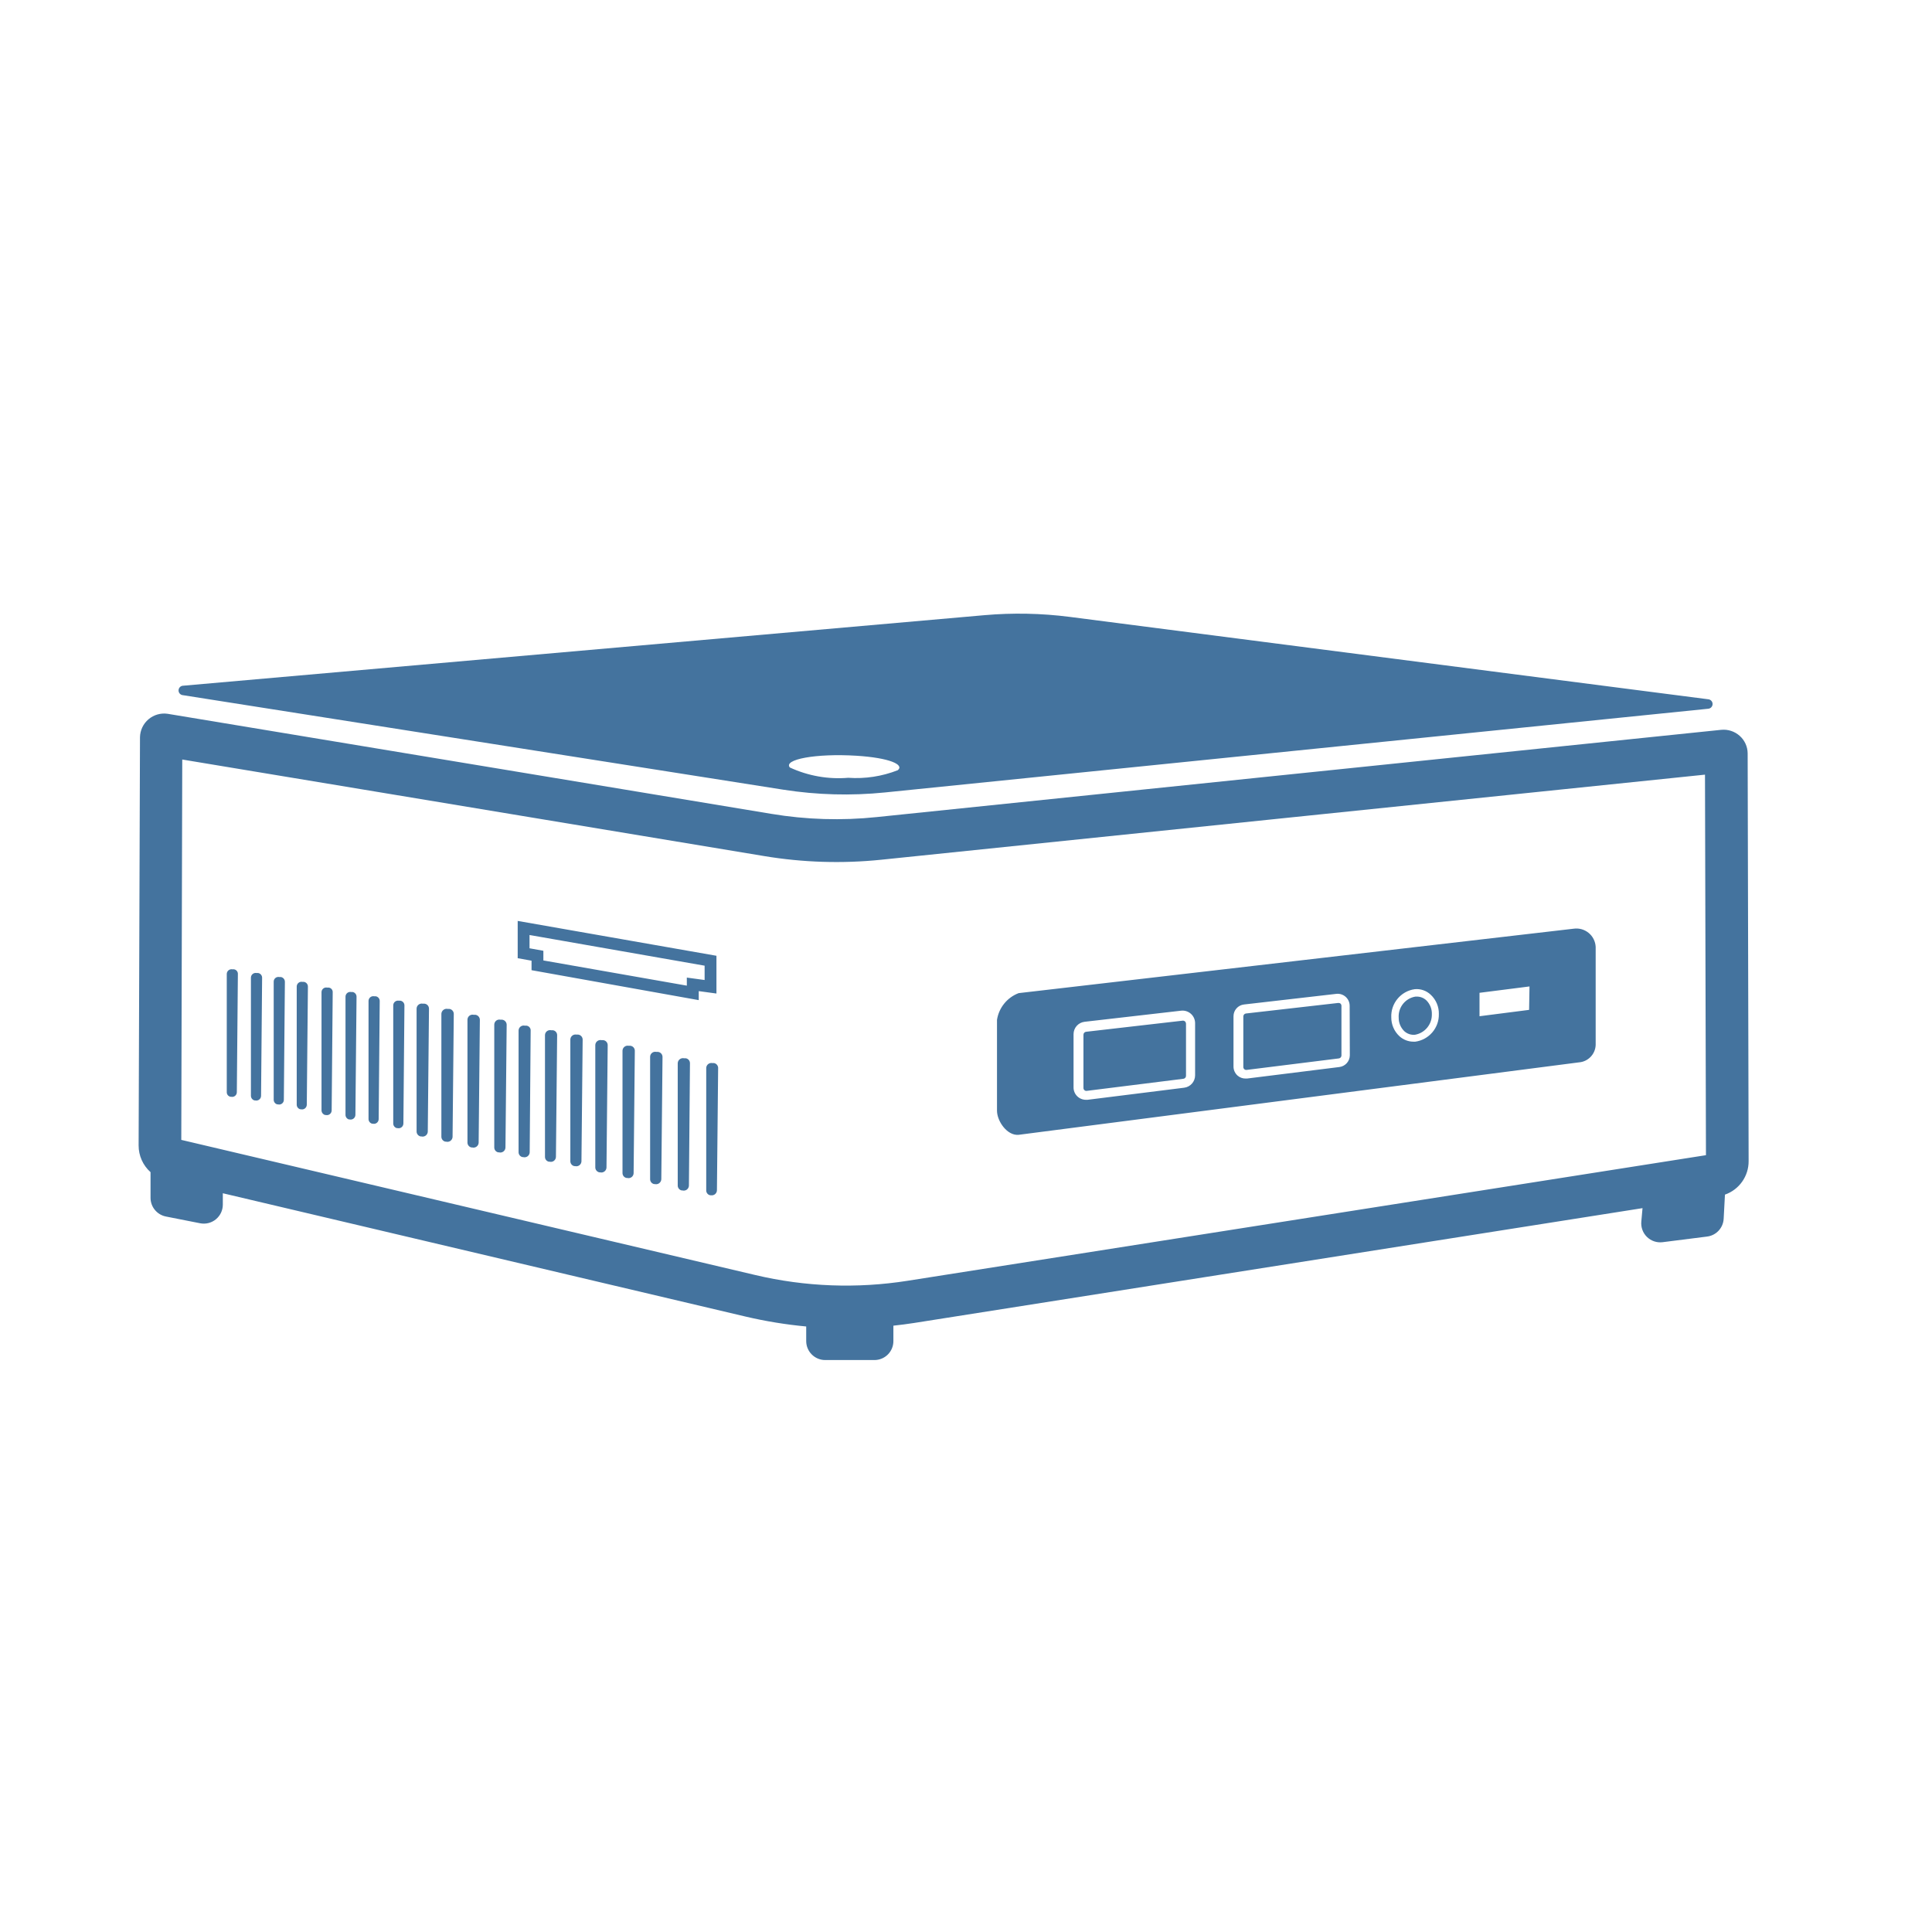
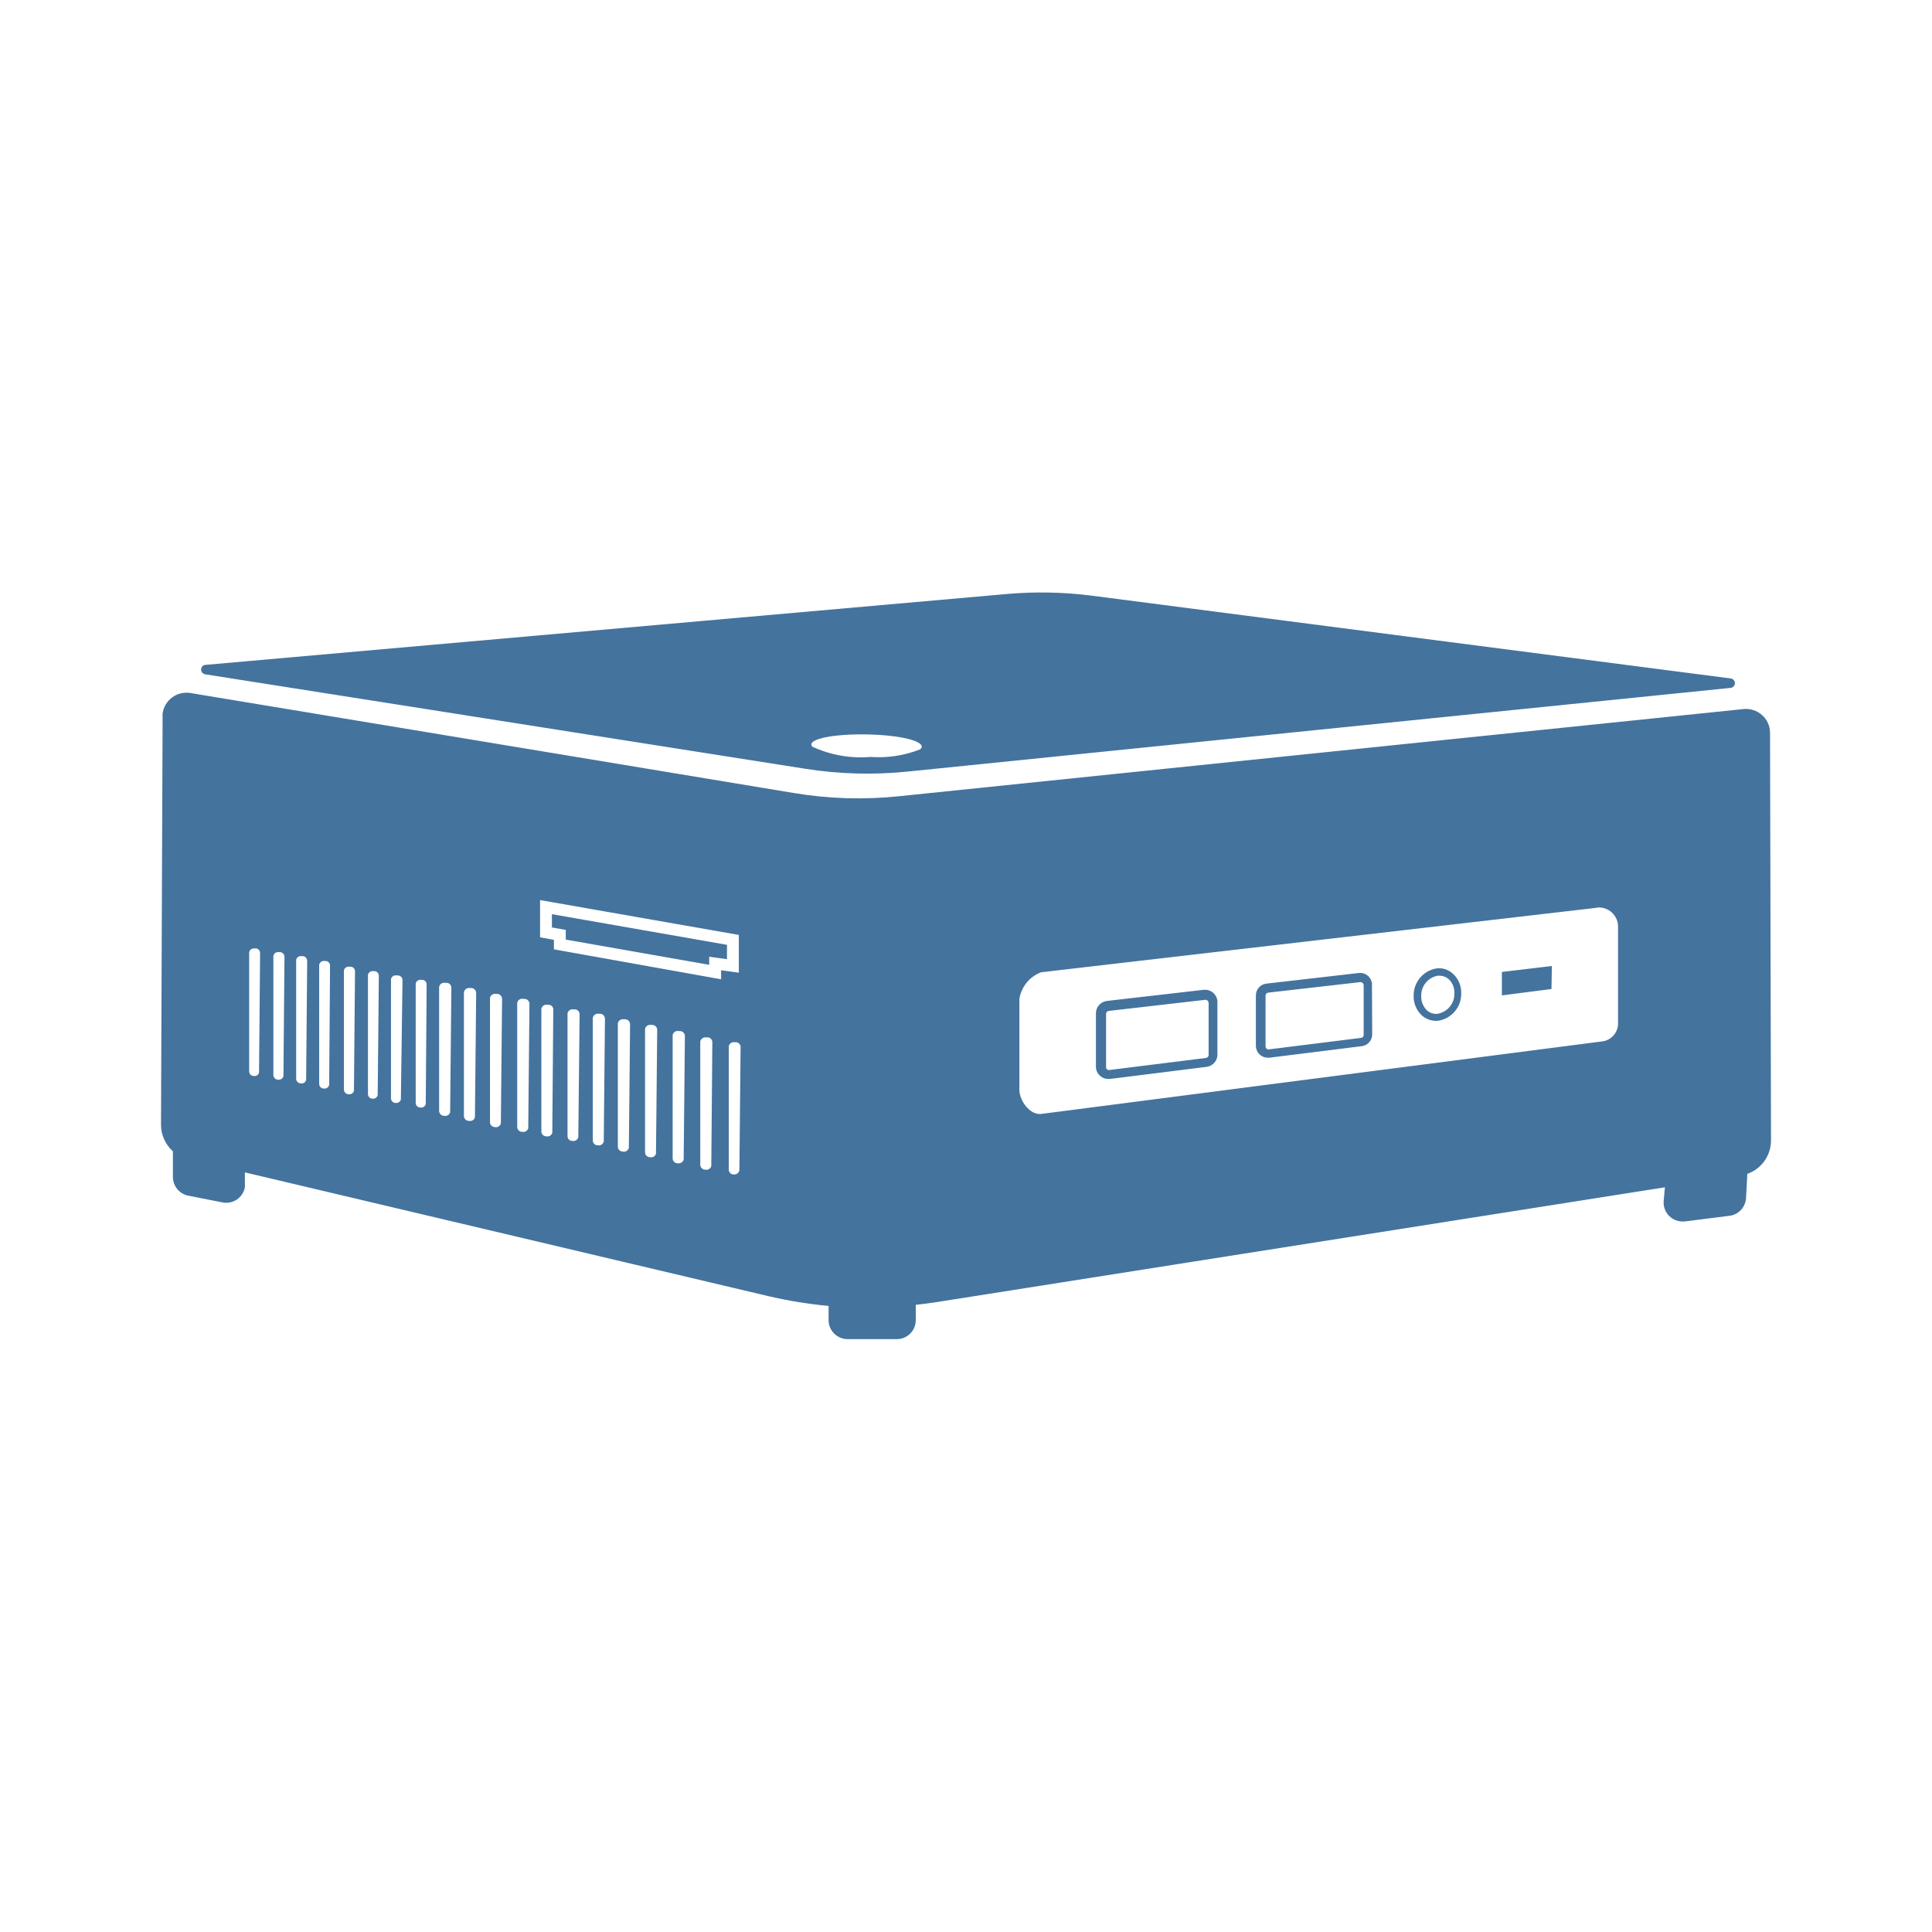
<svg xmlns="http://www.w3.org/2000/svg" width="24px" fill="#44739e" height="24px" viewBox="0 0 24 24" version="1.1">
-   <path d="m 8.871,13.206 h -0.021 a 0.064,0.064 0 0 0 -0.077,0.06 v 1.523 a 0.061,0.061 0 0 0 0.049,0.059 h 0.009 a 0.064,0.064 0 0 0 0.075,-0.063 l 0.015,-1.522 a 0.063,0.063 0 0 0 -0.05,-0.057 z m -0.353,-0.06 h -0.021 a 0.065,0.065 0 0 0 -0.078,0.06 v 1.523 a 0.062,0.062 0 0 0 0.049,0.059 h 0.009 a 0.064,0.064 0 0 0 0.081,-0.058 l 0.013,-1.524 a 0.062,0.062 0 0 0 -0.053,-0.06 z m -0.344,-0.079 h -0.021 a 0.063,0.063 0 0 0 -0.077,0.059 v 1.524 a 0.062,0.062 0 0 0 0.049,0.059 h 0.009 a 0.065,0.065 0 0 0 0.081,-0.059 l 0.015,-1.521 a 0.063,0.063 0 0 0 -0.056,-0.062 z m -0.343,-0.076 h -0.021 a 0.064,0.064 0 0 0 -0.077,0.06 v 1.523 a 0.062,0.062 0 0 0 0.049,0.059 h 0.009 a 0.063,0.063 0 0 0 0.08,-0.058 l 0.015,-1.522 a 0.062,0.062 0 0 0 -0.055,-0.062 z m -0.338,-0.07 h -0.021 a 0.064,0.064 0 0 0 -0.077,0.06 v 1.523 a 0.063,0.063 0 0 0 0.049,0.059 h 0.009 a 0.064,0.064 0 0 0 0.081,-0.058 l 0.015,-1.522 a 0.062,0.062 0 0 0 -0.056,-0.062 z m -0.311,-0.069 h -0.021 a 0.064,0.064 0 0 0 -0.076,0.06 v 1.515 a 0.062,0.062 0 0 0 0.049,0.059 h 0.009 a 0.064,0.064 0 0 0 0.08,-0.058 l 0.015,-1.514 a 0.063,0.063 0 0 0 -0.056,-0.062 z m -0.314,-0.054 h -0.021 a 0.063,0.063 0 0 0 -0.077,0.059 v 1.515 a 0.06,0.06 0 0 0 0.048,0.059 h 0.009 a 0.063,0.063 0 0 0 0.079,-0.06 l 0.015,-1.513 a 0.061,0.061 0 0 0 -0.053,-0.06 z m -0.328,-0.057 h -0.021 a 0.063,0.063 0 0 0 -0.077,0.059 v 1.515 a 0.062,0.062 0 0 0 0.049,0.059 h 0.008 a 0.064,0.064 0 0 0 0.081,-0.058 l 0.012,-1.51 a 0.059,0.059 0 0 0 -0.052,-0.065 z m -0.302,-0.074 h -0.021 a 0.063,0.063 0 0 0 -0.077,0.06 v 1.529 a 0.062,0.062 0 0 0 0.049,0.059 h 0.009 a 0.064,0.064 0 0 0 0.081,-0.059 l 0.015,-1.527 a 0.064,0.064 0 0 0 -0.056,-0.062 z m -0.332,-0.061 h -0.022 a 0.063,0.063 0 0 0 -0.077,0.06 v 1.529 a 0.062,0.062 0 0 0 0.049,0.059 h 0.009 a 0.064,0.064 0 0 0 0.081,-0.059 l 0.015,-1.527 a 0.064,0.064 0 0 0 -0.055,-0.062 z m -0.324,-0.073 h -0.021 a 0.065,0.065 0 0 0 -0.078,0.06 v 1.529 a 0.063,0.063 0 0 0 0.049,0.06 h 0.009 a 0.064,0.064 0 0 0 0.081,-0.059 l 0.015,-1.527 a 0.063,0.063 0 0 0 -0.055,-0.063 z m -0.309,-0.065 h -0.021 a 0.064,0.064 0 0 0 -0.077,0.06 v 1.529 a 0.063,0.063 0 0 0 0.049,0.06 h 0.009 a 0.064,0.064 0 0 0 0.081,-0.059 l 0.015,-1.527 a 0.062,0.062 0 0 0 -0.056,-0.063 z m -0.299,-0.037 h -0.019 a 0.059,0.059 0 0 0 -0.07,0.058 v 1.468 a 0.059,0.059 0 0 0 0.045,0.057 h 0.008 a 0.059,0.059 0 0 0 0.073,-0.057 l 0.013,-1.466 a 0.059,0.059 0 0 0 -0.05,-0.06 z m -0.307,-0.055 h -0.019 a 0.059,0.059 0 0 0 -0.07,0.058 v 1.468 a 0.06,0.06 0 0 0 0.045,0.057 h 0.008 a 0.059,0.059 0 0 0 0.073,-0.057 l 0.013,-1.466 a 0.059,0.059 0 0 0 -0.05,-0.06 z m -0.286,-0.053 h -0.019 a 0.059,0.059 0 0 0 -0.07,0.058 v 1.468 a 0.059,0.059 0 0 0 0.042,0.057 h 0.008 a 0.059,0.059 0 0 0 0.073,-0.057 l 0.014,-1.466 a 0.059,0.059 0 0 0 -0.048,-0.06 z m -0.298,-0.055 h -0.02 a 0.058,0.058 0 0 0 -0.069,0.057 v 1.468 a 0.061,0.061 0 0 0 0.045,0.058 h 0.008 a 0.059,0.059 0 0 0 0.073,-0.057 l 0.013,-1.466 a 0.056,0.056 0 0 0 -0.05,-0.06 z m -0.308,-0.071 h -0.019 a 0.059,0.059 0 0 0 -0.07,0.058 v 1.468 a 0.059,0.059 0 0 0 0.044,0.057 h 0.008 a 0.059,0.059 0 0 0 0.073,-0.056 l 0.014,-1.467 a 0.059,0.059 0 0 0 -0.05,-0.06 z m -0.285,-0.06 h -0.02 a 0.058,0.058 0 0 0 -0.07,0.057 v 1.468 a 0.059,0.059 0 0 0 0.045,0.057 h 0.008 a 0.058,0.058 0 0 0 0.073,-0.056 l 0.013,-1.466 a 0.06,0.06 0 0 0 -0.049,-0.06 z m -0.284,-0.05 h -0.019 a 0.059,0.059 0 0 0 -0.07,0.058 v 1.468 a 0.06,0.06 0 0 0 0.045,0.057 h 0.008 a 0.059,0.059 0 0 0 0.073,-0.057 l 0.013,-1.466 a 0.059,0.059 0 0 0 -0.05,-0.06 z m -0.3,-0.046 h -0.02 a 0.059,0.059 0 0 0 -0.069,0.058 v 1.468 a 0.057,0.057 0 0 0 0.044,0.057 h 0.008 a 0.058,0.058 0 0 0 0.073,-0.056 l 0.013,-1.467 a 0.057,0.057 0 0 0 -0.049,-0.06 z M 21.71,9.358 a 0.294,0.294 0 0 0 -0.1,-0.218 0.3,0.3 0 0 0 -0.227,-0.074 l -10.492,1.084 a 4.865,4.865 0 0 1 -1.309,-0.04 l -7.5,-1.243 a 0.3,0.3 0 0 0 -0.343,0.29 l -0.017,5.072 a 0.443,0.443 0 0 0 0.148,0.332 v 0.319 a 0.237,0.237 0 0 0 0.191,0.232 l 0.426,0.084 a 0.236,0.236 0 0 0 0.281,-0.231 v -0.142 l 6.494,1.532 a 5.547,5.547 0 0 0 0.753,0.123 v 0.182 a 0.236,0.236 0 0 0 0.236,0.235 h 0.611 a 0.235,0.235 0 0 0 0.236,-0.235 v -0.192 c 0.087,-0.009 0.174,-0.021 0.26,-0.034 l 9.046,-1.426 -0.015,0.167 a 0.236,0.236 0 0 0 0.264,0.256 l 0.553,-0.07 a 0.235,0.235 0 0 0 0.206,-0.221 l 0.016,-0.3 a 0.438,0.438 0 0 0 0.294,-0.417 z m -10.434,6.552 a 4.905,4.905 0 0 1 -1.893,-0.071 l -7.131,-1.679 0.012,-4.725 7.232,1.2 a 5.46,5.46 0 0 0 1.45,0.045 l 10.234,-1.057 0.012,4.727 z m -4.845,-4.007 0.172,0.031 v 0.118 l 2.077,0.372 v -0.112 l 0.22,0.03 v -0.469 l -2.469,-0.433 z m 0.147,-0.288 2.175,0.381 v 0.178 l -0.221,-0.03 v 0.1 l -1.782,-0.313 v -0.12 l -0.172,-0.031 z m -4.316,-2.981 7.47,1.176 a 4.937,4.937 0 0 0 1.262,0.034 l 10.229,-1.04 a 0.059,0.059 0 0 0 0,-0.117 l -7.936,-1.024 a 4.933,4.933 0 0 0 -1.059,-0.021 l -9.962,0.877 a 0.059,0.059 0 0 0 -0.004,0.115 z m 8.376,0.754 c 0.412,0.026 0.6,0.111 0.514,0.18 a 1.414,1.414 0 0 1 -0.615,0.094 1.441,1.441 0 0 1 -0.725,-0.128 c -0.085,-0.1 0.323,-0.177 0.826,-0.146 z M 19.546,11.537 l -6.892,0.8 a 0.425,0.425 0 0 0 -0.269,0.332 v 1.128 c 0,0.131 0.127,0.314 0.269,0.3 l 6.961,-0.9 a 0.225,0.225 0 0 0 0.207,-0.216 v -1.219 a 0.24,0.24 0 0 0 -0.276,-0.225 z m -4.7,1.821 a 0.155,0.155 0 0 1 -0.136,0.154 v 0 l -1.2,0.15 h -0.019 a 0.153,0.153 0 0 1 -0.155,-0.155 v -0.66 a 0.155,0.155 0 0 1 0.137,-0.154 l 1.2,-0.138 a 0.156,0.156 0 0 1 0.173,0.154 z m 1.922,-0.249 a 0.148,0.148 0 0 1 -0.13,0.146 v 0 l -1.147,0.143 h -0.018 a 0.148,0.148 0 0 1 -0.1,-0.037 0.15,0.15 0 0 1 -0.05,-0.111 v -0.625 a 0.147,0.147 0 0 1 0.131,-0.147 l 1.147,-0.132 a 0.149,0.149 0 0 1 0.165,0.147 z m 0.814,-0.169 h -0.023 a 0.258,0.258 0 0 1 -0.176,-0.069 0.316,0.316 0 0 1 -0.1,-0.232 0.339,0.339 0 0 1 0.291,-0.351 0.254,0.254 0 0 1 0.2,0.07 0.318,0.318 0 0 1 0.1,0.239 0.339,0.339 0 0 1 -0.293,0.343 z m 1.413,-0.395 -0.616,0.079 v -0.291 l 0.621,-0.079 z m -4.303,0.134 v 0 l -1.2,0.138 a 0.037,0.037 0 0 0 -0.033,0.037 v 0.66 a 0.036,0.036 0 0 0 0.042,0.037 l 1.2,-0.15 v 0 a 0.037,0.037 0 0 0 0.032,-0.037 v -0.648 a 0.043,0.043 0 0 0 -0.012,-0.028 0.042,0.042 0 0 0 -0.029,-0.009 z m 2.907,-0.299 h -0.015 a 0.249,0.249 0 0 0 -0.209,0.262 0.23,0.23 0 0 0 0.07,0.168 0.172,0.172 0 0 0 0.133,0.044 0.253,0.253 0 0 0 0.209,-0.254 0.231,0.231 0 0 0 -0.069,-0.174 0.172,0.172 0 0 0 -0.119,-0.046 z m -0.975,0.079 v 0 l -1.147,0.131 a 0.037,0.037 0 0 0 -0.032,0.036 v 0.629 a 0.038,0.038 0 0 0 0.012,0.027 0.036,0.036 0 0 0 0.028,0.009 l 1.147,-0.143 a 0.037,0.037 0 0 0 0.032,-0.036 v -0.618 a 0.038,0.038 0 0 0 -0.012,-0.027 0.039,0.039 0 0 0 -0.028,-0.008 z" />
+   <path d="M 9.149,12.947 H 9.128 a 0.064,0.064 0 0 0 -0.075,0.05 v 0.01 1.523 a 0.061,0.061 0 0 0 0.049,0.059 H 9.111 A 0.064,0.064 0 0 0 9.185,14.537 V 14.526 L 9.2,13 A 0.063,0.063 0 0 0 9.149,12.947 Z M 8.796,12.887 H 8.775 a 0.065,0.065 0 0 0 -0.076,0.051 v 0.009 1.523 a 0.062,0.062 0 0 0 0.049,0.059 H 8.757 A 0.063,0.063 0 0 0 8.836,14.485 V 14.471 L 8.849,12.947 A 0.062,0.062 0 0 0 8.8,12.887 Z M 8.452,12.808 H 8.431 a 0.064,0.064 0 0 0 -0.075,0.048 v 0.011 1.524 A 0.062,0.062 0 0 0 8.405,14.45 H 8.414 A 0.065,0.065 0 0 0 8.493,14.403 V 14.391 L 8.508,12.87 A 0.063,0.063 0 0 0 8.452,12.808 Z M 8.109,12.732 H 8.088 a 0.064,0.064 0 0 0 -0.075,0.05 v 0.01 1.523 a 0.062,0.062 0 0 0 0.049,0.059 H 8.071 A 0.062,0.062 0 0 0 8.149,14.331 V 14.316 L 8.164,12.794 A 0.063,0.063 0 0 0 8.109,12.732 Z M 7.771,12.662 H 7.75 a 0.064,0.064 0 0 0 -0.075,0.05 v 0.01 1.523 a 0.062,0.062 0 0 0 0.049,0.059 H 7.733 A 0.063,0.063 0 0 0 7.812,14.26 V 14.246 L 7.827,12.724 A 0.062,0.062 0 0 0 7.771,12.662 Z M 7.46,12.593 H 7.439 a 0.065,0.065 0 0 0 -0.075,0.051 v 1.524 a 0.062,0.062 0 0 0 0.049,0.059 H 7.422 A 0.064,0.064 0 0 0 7.5,14.181 V 14.169 L 7.515,12.655 A 0.063,0.063 0 0 0 7.46,12.593 Z M 7.146,12.539 H 7.125 A 0.064,0.064 0 0 0 7.05,12.587 v 0.011 1.515 a 0.059,0.059 0 0 0 0.048,0.059 H 7.107 A 0.063,0.063 0 0 0 7.184,14.127 V 14.112 L 7.2,12.6 A 0.061,0.061 0 0 0 7.146,12.539 Z M 6.818,12.482 H 6.8 A 0.064,0.064 0 0 0 6.725,12.53 v 0.011 1.515 a 0.062,0.062 0 0 0 0.049,0.059 h 0.008 a 0.063,0.063 0 0 0 0.079,-0.044 v -0.014 l 0.012,-1.51 A 0.058,0.058 0 0 0 6.818,12.482 Z m -0.3,-0.074 H 6.5 A 0.064,0.064 0 0 0 6.425,12.456 V 12.468 14 a 0.062,0.062 0 0 0 0.049,0.059 H 6.483 A 0.063,0.063 0 0 0 6.562,14.015 V 14 L 6.577,12.473 A 0.063,0.063 0 0 0 6.516,12.408 Z M 6.186,12.347 H 6.162 a 0.064,0.064 0 0 0 -0.075,0.048 v 0.012 1.529 A 0.062,0.062 0 0 0 6.134,14 H 6.143 A 0.063,0.063 0 0 0 6.222,13.956 V 13.941 L 6.237,12.414 A 0.064,0.064 0 0 0 6.184,12.347 Z M 5.862,12.274 H 5.839 a 0.065,0.065 0 0 0 -0.076,0.051 v 0.009 1.529 a 0.063,0.063 0 0 0 0.049,0.06 H 5.821 A 0.063,0.063 0 0 0 5.9,13.879 V 13.864 L 5.915,12.337 A 0.062,0.062 0 0 0 5.86,12.274 Z M 5.553,12.209 H 5.53 a 0.064,0.064 0 0 0 -0.075,0.05 v 0.01 1.531 a 0.063,0.063 0 0 0 0.049,0.06 H 5.513 A 0.063,0.063 0 0 0 5.592,13.816 V 13.801 L 5.607,12.274 A 0.061,0.061 0 0 0 5.551,12.209 Z m -0.3,-0.037 H 5.233 A 0.059,0.059 0 0 0 5.164,12.219 V 13.7 a 0.059,0.059 0 0 0 0.045,0.057 H 5.217 A 0.059,0.059 0 0 0 5.289,13.714 V 13.7 L 5.3,12.232 A 0.059,0.059 0 0 0 5.252,12.172 Z M 4.946,12.117 h -0.02 a 0.059,0.059 0 0 0 -0.069,0.047 v 1.479 A 0.06,0.06 0 0 0 4.9,13.7 H 4.908 A 0.059,0.059 0 0 0 4.98,13.657 V 13.643 L 5,12.177 A 0.059,0.059 0 0 0 4.945,12.117 Z M 4.66,12.064 H 4.64 a 0.059,0.059 0 0 0 -0.069,0.047 v 1.479 a 0.059,0.059 0 0 0 0.042,0.057 H 4.62 A 0.059,0.059 0 0 0 4.692,13.604 V 13.59 L 4.706,12.124 A 0.059,0.059 0 0 0 4.659,12.064 Z M 4.36,12.009 H 4.34 a 0.059,0.059 0 0 0 -0.068,0.046 v 1.479 a 0.062,0.062 0 0 0 0.045,0.058 H 4.325 A 0.059,0.059 0 0 0 4.397,13.549 V 13.535 L 4.41,12.069 A 0.056,0.056 0 0 0 4.361,12.009 Z M 4.052,11.938 H 4.034 a 0.059,0.059 0 0 0 -0.069,0.047 v 1.479 a 0.059,0.059 0 0 0 0.044,0.057 H 4.017 A 0.059,0.059 0 0 0 4.089,13.478 V 13.465 L 4.1,12 A 0.059,0.059 0 0 0 4.053,11.938 Z m -0.285,-0.06 h -0.02 a 0.058,0.058 0 0 0 -0.068,0.045 0.05,0.05 0 0 0 0,0.012 V 13.4 a 0.059,0.059 0 0 0 0.045,0.057 H 3.732 A 0.057,0.057 0 0 0 3.803,13.416 V 13.401 L 3.816,11.935 A 0.06,0.06 0 0 0 3.768,11.878 Z M 3.483,11.828 H 3.465 a 0.059,0.059 0 0 0 -0.069,0.047 v 1.479 a 0.06,0.06 0 0 0 0.045,0.057 h 0.008 a 0.059,0.059 0 0 0 0.072,-0.043 v -0.014 l 0.013,-1.466 a 0.059,0.059 0 0 0 -0.05,-0.06 z m -0.3,-0.046 H 3.163 A 0.06,0.06 0 0 0 3.095,11.83 v 1.478 a 0.058,0.058 0 0 0 0.044,0.057 H 3.147 A 0.057,0.057 0 0 0 3.218,13.324 V 13.309 L 3.231,11.842 A 0.057,0.057 0 0 0 3.184,11.782 Z M 21.988,9.1 A 0.293,0.293 0 0 0 21.888,8.882 0.3,0.3 0 0 0 21.661,8.808 L 11.169,9.891 A 4.865,4.865 0 0 1 9.86,9.851 L 2.36,8.608 a 0.3,0.3 0 0 0 -0.34,0.254 0.219,0.219 0 0 0 0,0.036 L 2,13.97 a 0.442,0.442 0 0 0 0.148,0.332 v 0.319 a 0.237,0.237 0 0 0 0.191,0.232 l 0.426,0.084 a 0.236,0.236 0 0 0 0.277,-0.187 0.212,0.212 0 0 0 0,-0.044 V 14.564 L 9.54,16.1 a 5.627,5.627 0 0 0 0.753,0.123 V 16.4 a 0.236,0.236 0 0 0 0.236,0.235 h 0.611 a 0.235,0.235 0 0 0 0.236,-0.234 v 0 -0.192 c 0.087,-0.009 0.174,-0.021 0.26,-0.034 l 9.046,-1.426 -0.015,0.167 a 0.236,0.236 0 0 0 0.213,0.257 0.29,0.29 0 0 0 0.051,0 l 0.553,-0.07 a 0.235,0.235 0 0 0 0.206,-0.221 l 0.016,-0.3 A 0.439,0.439 0 0 0 22,14.164 Z M 11.554,15.651 A 4.9,4.9 0 0 1 9.661,15.58 L 2.53,13.9 2.542,9.175 l 7.232,1.2 a 5.46,5.46 0 0 0 1.45,0.045 l 10.234,-1.056 0.012,4.727 z m 0,0 A 4.9,4.9 0 0 1 9.661,15.58 L 2.53,13.9 2.542,9.175 l 7.232,1.2 a 5.46,5.46 0 0 0 1.45,0.045 l 10.234,-1.056 0.012,4.727 z m -4.845,-4.007 0.172,0.031 v 0.118 l 2.077,0.372 v -0.112 l 0.22,0.03 V 11.614 L 6.709,11.181 Z m 0.147,-0.288 2.175,0.381 v 0.178 L 8.81,11.885 v 0.1 L 7.028,11.672 v -0.12 L 6.856,11.521 Z M 2.54,8.375 10.01,9.551 a 4.936,4.936 0 0 0 1.262,0.034 L 21.5,8.545 a 0.059,0.059 0 0 0 0,-0.117 L 13.565,7.4 A 4.936,4.936 0 0 0 12.506,7.379 L 2.544,8.26 a 0.059,0.059 0 0 0 0,0.115 z m 8.376,0.754 c 0.412,0.026 0.6,0.111 0.514,0.18 A 1.406,1.406 0 0 1 10.815,9.403 1.435,1.435 0 0 1 10.09,9.275 C 10.005,9.175 10.413,9.1 10.916,9.129 Z m 8.908,2.149 -6.892,0.8 a 0.425,0.425 0 0 0 -0.269,0.332 v 1.128 c 0,0.131 0.127,0.314 0.269,0.3 l 6.961,-0.9 A 0.225,0.225 0 0 0 20.1,12.722 V 11.5 a 0.239,0.239 0 0 0 -0.252,-0.227 z m -4.7,1.821 a 0.155,0.155 0 0 1 -0.136,0.154 v 0 l -1.2,0.15 h -0.019 a 0.153,0.153 0 0 1 -0.155,-0.151 v -0.664 a 0.155,0.155 0 0 1 0.137,-0.154 l 1.2,-0.138 a 0.155,0.155 0 0 1 0.172,0.138 V 13.1 Z m 1.922,-0.249 a 0.148,0.148 0 0 1 -0.13,0.146 v 0 l -1.147,0.143 h -0.018 a 0.148,0.148 0 0 1 -0.1,-0.037 0.152,0.152 0 0 1 -0.05,-0.111 v -0.625 a 0.147,0.147 0 0 1 0.131,-0.147 l 1.147,-0.132 a 0.148,0.148 0 0 1 0.164,0.132 v 0.015 z m 0.814,-0.169 h -0.023 a 0.261,0.261 0 0 1 -0.176,-0.069 0.318,0.318 0 0 1 -0.1,-0.232 0.34,0.34 0 0 1 0.291,-0.351 0.254,0.254 0 0 1 0.2,0.07 0.318,0.318 0 0 1 0.1,0.239 0.338,0.338 0 0 1 -0.293,0.343 z m 1.413,-0.395 -0.616,0.079 V 12.074 L 19.278,12 Z m -4.3,0.134 v 0 l -1.2,0.138 a 0.037,0.037 0 0 0 -0.033,0.037 v 0.66 a 0.034,0.034 0 0 0 0.034,0.037 h 0.008 l 1.2,-0.15 v 0 a 0.038,0.038 0 0 0 0.032,-0.037 V 12.457 A 0.047,0.047 0 0 0 15,12.429 0.039,0.039 0 0 0 14.971,12.42 Z m 2.906,-0.3 h -0.015 a 0.25,0.25 0 0 0 -0.209,0.262 0.235,0.235 0 0 0 0.07,0.168 0.172,0.172 0 0 0 0.133,0.044 A 0.252,0.252 0 0 0 18.067,12.34 0.228,0.228 0 0 0 18,12.167 0.174,0.174 0 0 0 17.877,12.121 Z M 16.9,12.2 v 0 l -1.147,0.131 a 0.038,0.038 0 0 0 -0.032,0.036 V 13 a 0.045,0.045 0 0 0 0.012,0.027 0.037,0.037 0 0 0 0.028,0.009 l 1.147,-0.143 A 0.037,0.037 0 0 0 16.94,12.857 V 12.239 A 0.036,0.036 0 0 0 16.928,12.212 0.037,0.037 0 0 0 16.9,12.2 Z" />
</svg>
